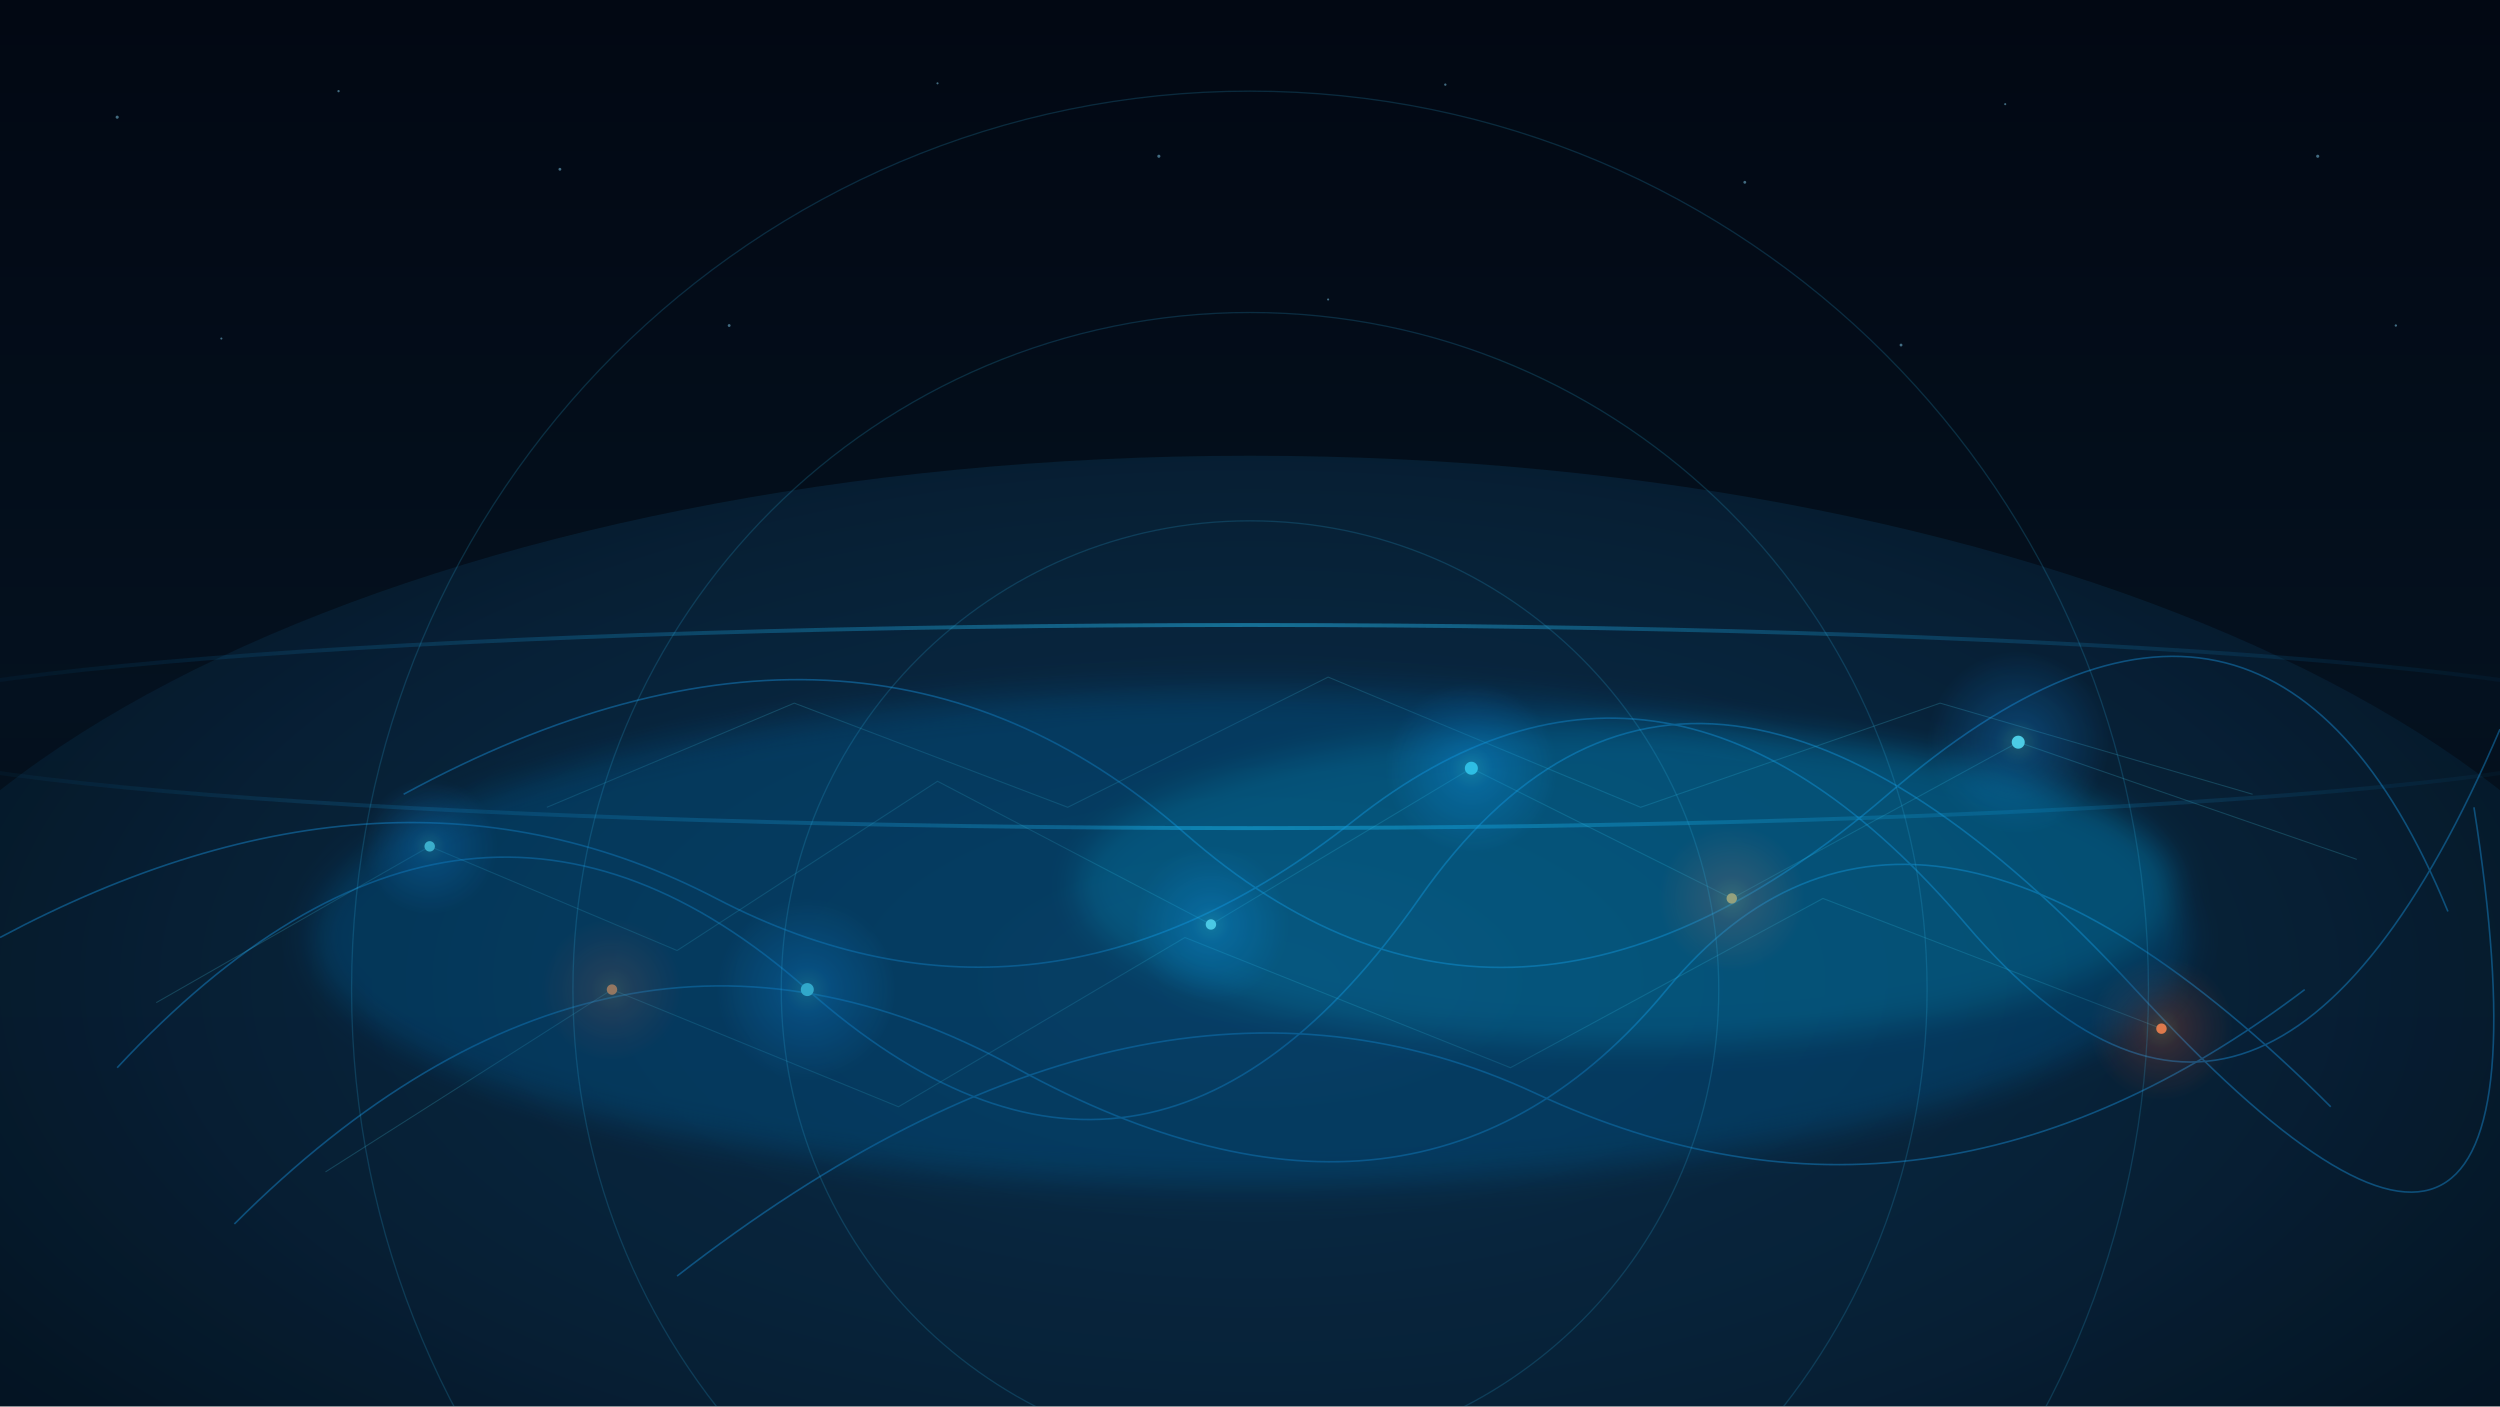
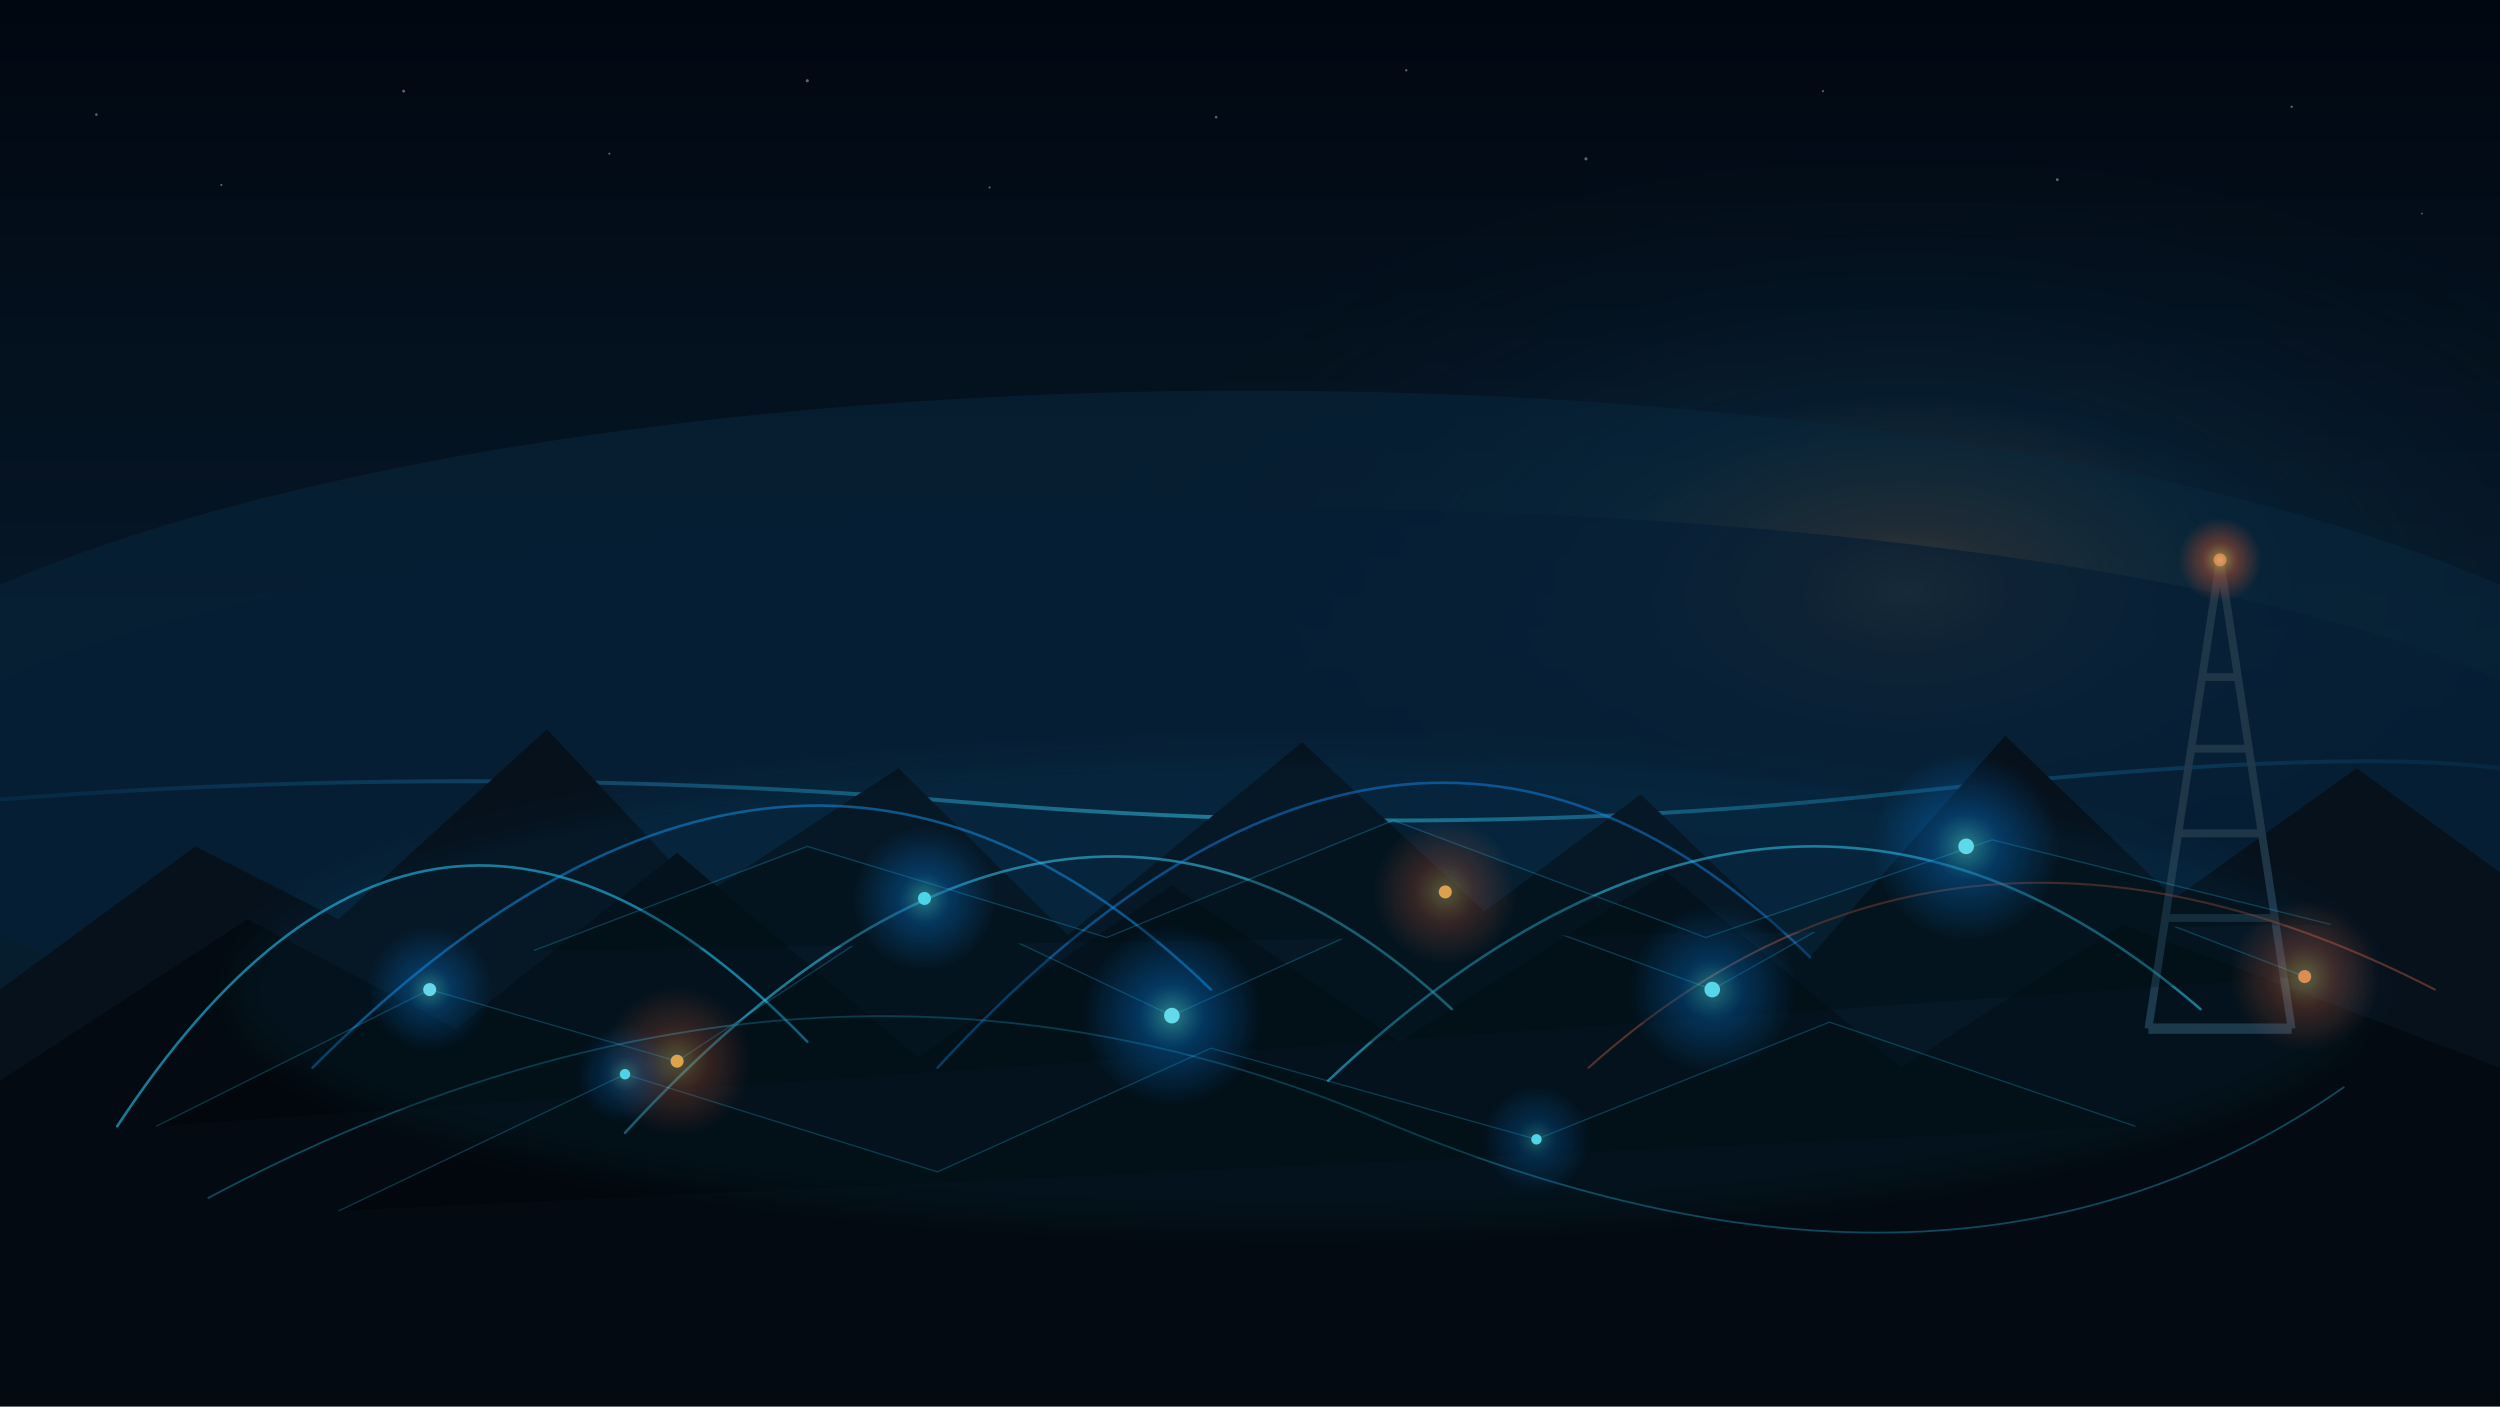
<svg xmlns="http://www.w3.org/2000/svg" viewBox="0 0 1920 1080" preserveAspectRatio="xMidYMid slice">
  <defs>
-     <linearGradient id="bg" x1="0" y1="0" x2="0" y2="1">
-       <stop offset="0" stop-color="#020813" />
-       <stop offset=".5" stop-color="#04111f" />
+     <linearGradient id="sky" x1="0" y1="0" x2="0" y2="1">
+       <stop offset="0" stop-color="#010711" />
+       <stop offset=".46" stop-color="#06192b" />
      <stop offset="1" stop-color="#02070d" />
    </linearGradient>
-     <radialGradient id="earth" cx="50%" cy="38%" r="72%">
-       <stop offset="0" stop-color="#0a3352" />
-       <stop offset=".48" stop-color="#082239" />
-       <stop offset=".78" stop-color="#04121f" />
-       <stop offset="1" stop-color="#020812" />
+     <radialGradient id="dawn" cx="76%" cy="42%" r="34%">
+       <stop offset="0" stop-color="#ffd27a" stop-opacity=".54" />
+       <stop offset=".12" stop-color="#ff9b42" stop-opacity=".26" />
+       <stop offset=".42" stop-color="#1e8dce" stop-opacity=".09" />
+       <stop offset="1" stop-color="#08121d" stop-opacity="0" />
    </radialGradient>
-     <radialGradient id="glow">
-       <stop offset="0" stop-color="#4de7ff" stop-opacity=".95" />
-       <stop offset=".25" stop-color="#149cff" stop-opacity=".75" />
-       <stop offset="1" stop-color="#149cff" stop-opacity="0" />
+     <radialGradient id="blue">
+       <stop offset="0" stop-color="#b8f7ff" />
+       <stop offset=".12" stop-color="#42ddff" />
+       <stop offset=".36" stop-color="#078cff" stop-opacity=".72" />
+       <stop offset="1" stop-color="#078cff" stop-opacity="0" />
    </radialGradient>
-     <radialGradient id="warm">
-       <stop offset="0" stop-color="#ffb24b" stop-opacity=".95" />
-       <stop offset=".3" stop-color="#ff5d32" stop-opacity=".65" />
-       <stop offset="1" stop-color="#ff5d32" stop-opacity="0" />
+     <radialGradient id="orange">
+       <stop offset="0" stop-color="#fff0c2" />
+       <stop offset=".16" stop-color="#ffb84e" />
+       <stop offset=".42" stop-color="#ff6435" stop-opacity=".72" />
+       <stop offset="1" stop-color="#ff6435" stop-opacity="0" />
    </radialGradient>
-     <linearGradient id="horizon" x1="0" y1="0" x2="1" y2="0">
-       <stop offset="0" stop-color="#0b74b8" stop-opacity="0" />
-       <stop offset=".5" stop-color="#28c9ff" stop-opacity=".7" />
-       <stop offset="1" stop-color="#0b74b8" stop-opacity="0" />
+     <linearGradient id="mesh" x1="0" y1="0" x2="1" y2="0">
+       <stop offset="0" stop-color="#0b82d9" stop-opacity=".18" />
+       <stop offset=".5" stop-color="#3ddfff" stop-opacity=".9" />
+       <stop offset="1" stop-color="#0b82d9" stop-opacity=".16" />
    </linearGradient>
-     <filter id="blur12">
+     <filter id="soft">
      <feGaussianBlur stdDeviation="12" />
    </filter>
-     <filter id="blur4">
-       <feGaussianBlur stdDeviation="4" />
+     <filter id="glow">
+       <feGaussianBlur stdDeviation="3" />
    </filter>
  </defs>
-   <rect width="1920" height="1080" fill="url(#bg)" />
-   <g opacity=".52" fill="#8edfff">
-     <circle cx="90" cy="90" r="1.2" />
-     <circle cx="260" cy="70" r=".9" />
-     <circle cx="430" cy="130" r="1.1" />
-     <circle cx="720" cy="64" r=".8" />
-     <circle cx="890" cy="120" r="1.2" />
-     <circle cx="1110" cy="65" r=".9" />
-     <circle cx="1340" cy="140" r="1.1" />
-     <circle cx="1540" cy="80" r=".8" />
-     <circle cx="1780" cy="120" r="1.2" />
-     <circle cx="170" cy="260" r=".8" />
-     <circle cx="560" cy="250" r="1.1" />
-     <circle cx="1020" cy="230" r=".8" />
-     <circle cx="1460" cy="265" r="1.1" />
-     <circle cx="1840" cy="250" r=".9" />
+   <rect width="1920" height="1080" fill="url(#sky)" />
+   <rect width="1920" height="1080" fill="url(#dawn)" />
+   <g fill="#a9dcff" opacity=".5">
+     <circle cx="74" cy="88" r="1" />
+     <circle cx="170" cy="142" r=".8" />
+     <circle cx="310" cy="70" r="1.1" />
+     <circle cx="468" cy="118" r=".8" />
+     <circle cx="620" cy="62" r="1.2" />
+     <circle cx="760" cy="144" r=".8" />
+     <circle cx="934" cy="90" r="1" />
+     <circle cx="1080" cy="54" r=".9" />
+     <circle cx="1218" cy="122" r="1.2" />
+     <circle cx="1400" cy="70" r=".8" />
+     <circle cx="1580" cy="138" r="1.1" />
+     <circle cx="1760" cy="82" r=".9" />
+     <circle cx="1860" cy="164" r=".7" />
  </g>
-   <ellipse cx="960" cy="880" rx="1120" ry="530" fill="url(#earth)" />
-   <ellipse cx="960" cy="558" rx="1080" ry="78" fill="none" stroke="url(#horizon)" stroke-width="3" opacity=".75" />
-   <g fill="none" stroke="#1aa9ff" stroke-width="1.25" opacity=".42">
-     <path d="M90 820 Q360 530 620 760 T1090 690 T1640 760 T1900 620" />
-     <path d="M0 720 Q300 560 550 690 T1040 630 T1510 710 T1920 560" />
-     <path d="M180 940 Q470 650 780 820 T1280 760 T1790 850" />
-     <path d="M310 610 Q660 420 910 640 T1450 610 T1880 700" />
-     <path d="M520 980 Q880 700 1180 840 T1770 760" />
+   <ellipse cx="960" cy="640" rx="1160" ry="340" fill="#0a2840" opacity=".55" />
+   <ellipse cx="960" cy="620" rx="1060" ry="230" fill="#072038" opacity=".72" />
+   <path d="M0 614 Q370 585 740 616 T1450 610 T1920 590" fill="none" stroke="url(#mesh)" stroke-width="3" opacity=".6" />
+   <path d="M0 760 L150 650 260 706 420 560 540 688 690 590 820 718 1000 570 1140 700 1260 610 1390 735 1540 565 1670 690 1810 590 1920 670 1920 1080 0 1080Z" fill="#06111d" />
+   <path d="M0 830 L190 706 350 790 520 655 705 812 900 680 1075 800 1280 670 1460 820 1630 710 1920 820 1920 1080 0 1080Z" fill="#030a11" />
+   <g transform="translate(1635 430)" stroke="#243c4f" fill="none" opacity=".92">
+     <path d="M70 0 L15 360 M70 0 L125 360 M28 275 L112 275 M38 210 L102 210 M48 145 L92 145 M56 90 L84 90" stroke-width="6" />
+     <path d="M15 360 L125 360" stroke-width="8" />
+     <circle cx="70" cy="0" r="5" fill="#ff7142" stroke="none" />
+     <circle cx="70" cy="0" r="32" fill="url(#orange)" opacity=".55" stroke="none" />
  </g>
-   <g fill="none" stroke="#4fe4ff" stroke-width=".8" opacity=".22">
-     <path d="M120 770 L330 650 L520 730 L720 600 L930 710 L1130 590 L1330 690 L1550 570 L1810 660" />
-     <path d="M250 900 L470 760 L690 850 L910 720 L1160 820 L1400 690 L1660 790" />
-     <path d="M420 620 L610 540 L820 620 L1020 520 L1260 620 L1490 540 L1730 610" />
+   <g fill="none" stroke-linecap="round">
+     <path d="M90 865 Q330 500 620 800" stroke="#27cfff" stroke-width="2" opacity=".62" />
+     <path d="M240 820 Q610 450 930 760" stroke="#159dff" stroke-width="2" opacity=".52" />
+     <path d="M480 870 Q820 500 1115 775" stroke="#41ddff" stroke-width="2" opacity=".56" />
+     <path d="M720 820 Q1080 430 1390 735" stroke="#158dff" stroke-width="2" opacity=".5" />
+     <path d="M1020 830 Q1370 500 1690 775" stroke="#35d9ff" stroke-width="2" opacity=".56" />
+     <path d="M1220 820 Q1500 570 1870 760" stroke="#ff6941" stroke-width="1.6" opacity=".38" />
+     <path d="M160 920 Q620 675 1060 860 T1800 835" stroke="#27cfff" stroke-width="1.4" opacity=".34" />
+   </g>
+   <g stroke="#25cfff" stroke-width="1" opacity=".26">
+     <path d="M120 865 L330 760 L520 815 L710 690 L900 780 L1110 685 L1315 760 L1510 650 L1770 750" />
+     <path d="M260 930 L480 825 L720 900 L930 805 L1180 875 L1405 785 L1640 865" />
+     <path d="M410 730 L620 650 L850 720 L1070 630 L1310 720 L1530 645 L1790 710" />
  </g>
  <g>
-     <circle cx="330" cy="650" r="52" fill="url(#glow)" opacity=".34" />
-     <circle cx="330" cy="650" r="4" fill="#63efff" />
-     <circle cx="620" cy="760" r="70" fill="url(#glow)" opacity=".38" />
-     <circle cx="620" cy="760" r="5" fill="#54e7ff" />
-     <circle cx="930" cy="710" r="60" fill="url(#glow)" opacity=".35" />
-     <circle cx="930" cy="710" r="4" fill="#7ff4ff" />
-     <circle cx="1130" cy="590" r="66" fill="url(#glow)" opacity=".4" />
-     <circle cx="1130" cy="590" r="5" fill="#4fe3ff" />
-     <circle cx="1330" cy="690" r="56" fill="url(#warm)" opacity=".34" />
-     <circle cx="1330" cy="690" r="4" fill="#ffb14e" />
-     <circle cx="1550" cy="570" r="70" fill="url(#glow)" opacity=".34" />
-     <circle cx="1550" cy="570" r="5" fill="#56e5ff" />
-     <circle cx="1660" cy="790" r="55" fill="url(#warm)" opacity=".28" />
-     <circle cx="1660" cy="790" r="4" fill="#ff8952" />
-     <circle cx="470" cy="760" r="54" fill="url(#warm)" opacity=".26" />
-     <circle cx="470" cy="760" r="4" fill="#ff934b" />
+     <g transform="translate(330 760)">
+       <circle r="48" fill="url(#blue)" opacity=".38" />
+       <circle r="5" fill="#74eeff" />
+     </g>
+     <g transform="translate(520 815)">
+       <circle r="58" fill="url(#orange)" opacity=".32" />
+       <circle r="5" fill="#ffb24a" />
+     </g>
+     <g transform="translate(710 690)">
+       <circle r="55" fill="url(#blue)" opacity=".42" />
+       <circle r="5" fill="#59eaff" />
+     </g>
+     <g transform="translate(900 780)">
+       <circle r="70" fill="url(#blue)" opacity=".46" />
+       <circle r="6" fill="#72f0ff" />
+     </g>
+     <g transform="translate(1110 685)">
+       <circle r="55" fill="url(#orange)" opacity=".32" />
+       <circle r="5" fill="#ffad48" />
+     </g>
+     <g transform="translate(1315 760)">
+       <circle r="65" fill="url(#blue)" opacity=".4" />
+       <circle r="6" fill="#64ebff" />
+     </g>
+     <g transform="translate(1510 650)">
+       <circle r="72" fill="url(#blue)" opacity=".44" />
+       <circle r="6" fill="#6bf1ff" />
+     </g>
+     <g transform="translate(1770 750)">
+       <circle r="58" fill="url(#orange)" opacity=".35" />
+       <circle r="5" fill="#ff9750" />
+     </g>
+     <g transform="translate(480 825)">
+       <circle r="38" fill="url(#blue)" opacity=".32" />
+       <circle r="4" fill="#5ce9ff" />
+     </g>
+     <g transform="translate(1180 875)">
+       <circle r="42" fill="url(#blue)" opacity=".3" />
+       <circle r="4" fill="#5beaff" />
+     </g>
  </g>
-   <g opacity=".34" filter="url(#blur12)">
-     <ellipse cx="960" cy="720" rx="720" ry="190" fill="#0069aa" />
-     <ellipse cx="1250" cy="680" rx="420" ry="120" fill="#00b8ff" />
-   </g>
-   <g opacity=".2" stroke="#30c8ff" stroke-width="1" fill="none">
-     <circle cx="960" cy="760" r="360" />
-     <circle cx="960" cy="760" r="520" />
-     <circle cx="960" cy="760" r="690" />
-   </g>
-   <rect width="1920" height="1080" fill="url(#bg)" opacity=".12" />
+   <ellipse cx="1000" cy="760" rx="820" ry="180" fill="#009ce0" opacity=".06" filter="url(#soft)" />
+   <rect width="1920" height="1080" fill="#000b13" opacity=".08" />
</svg>
